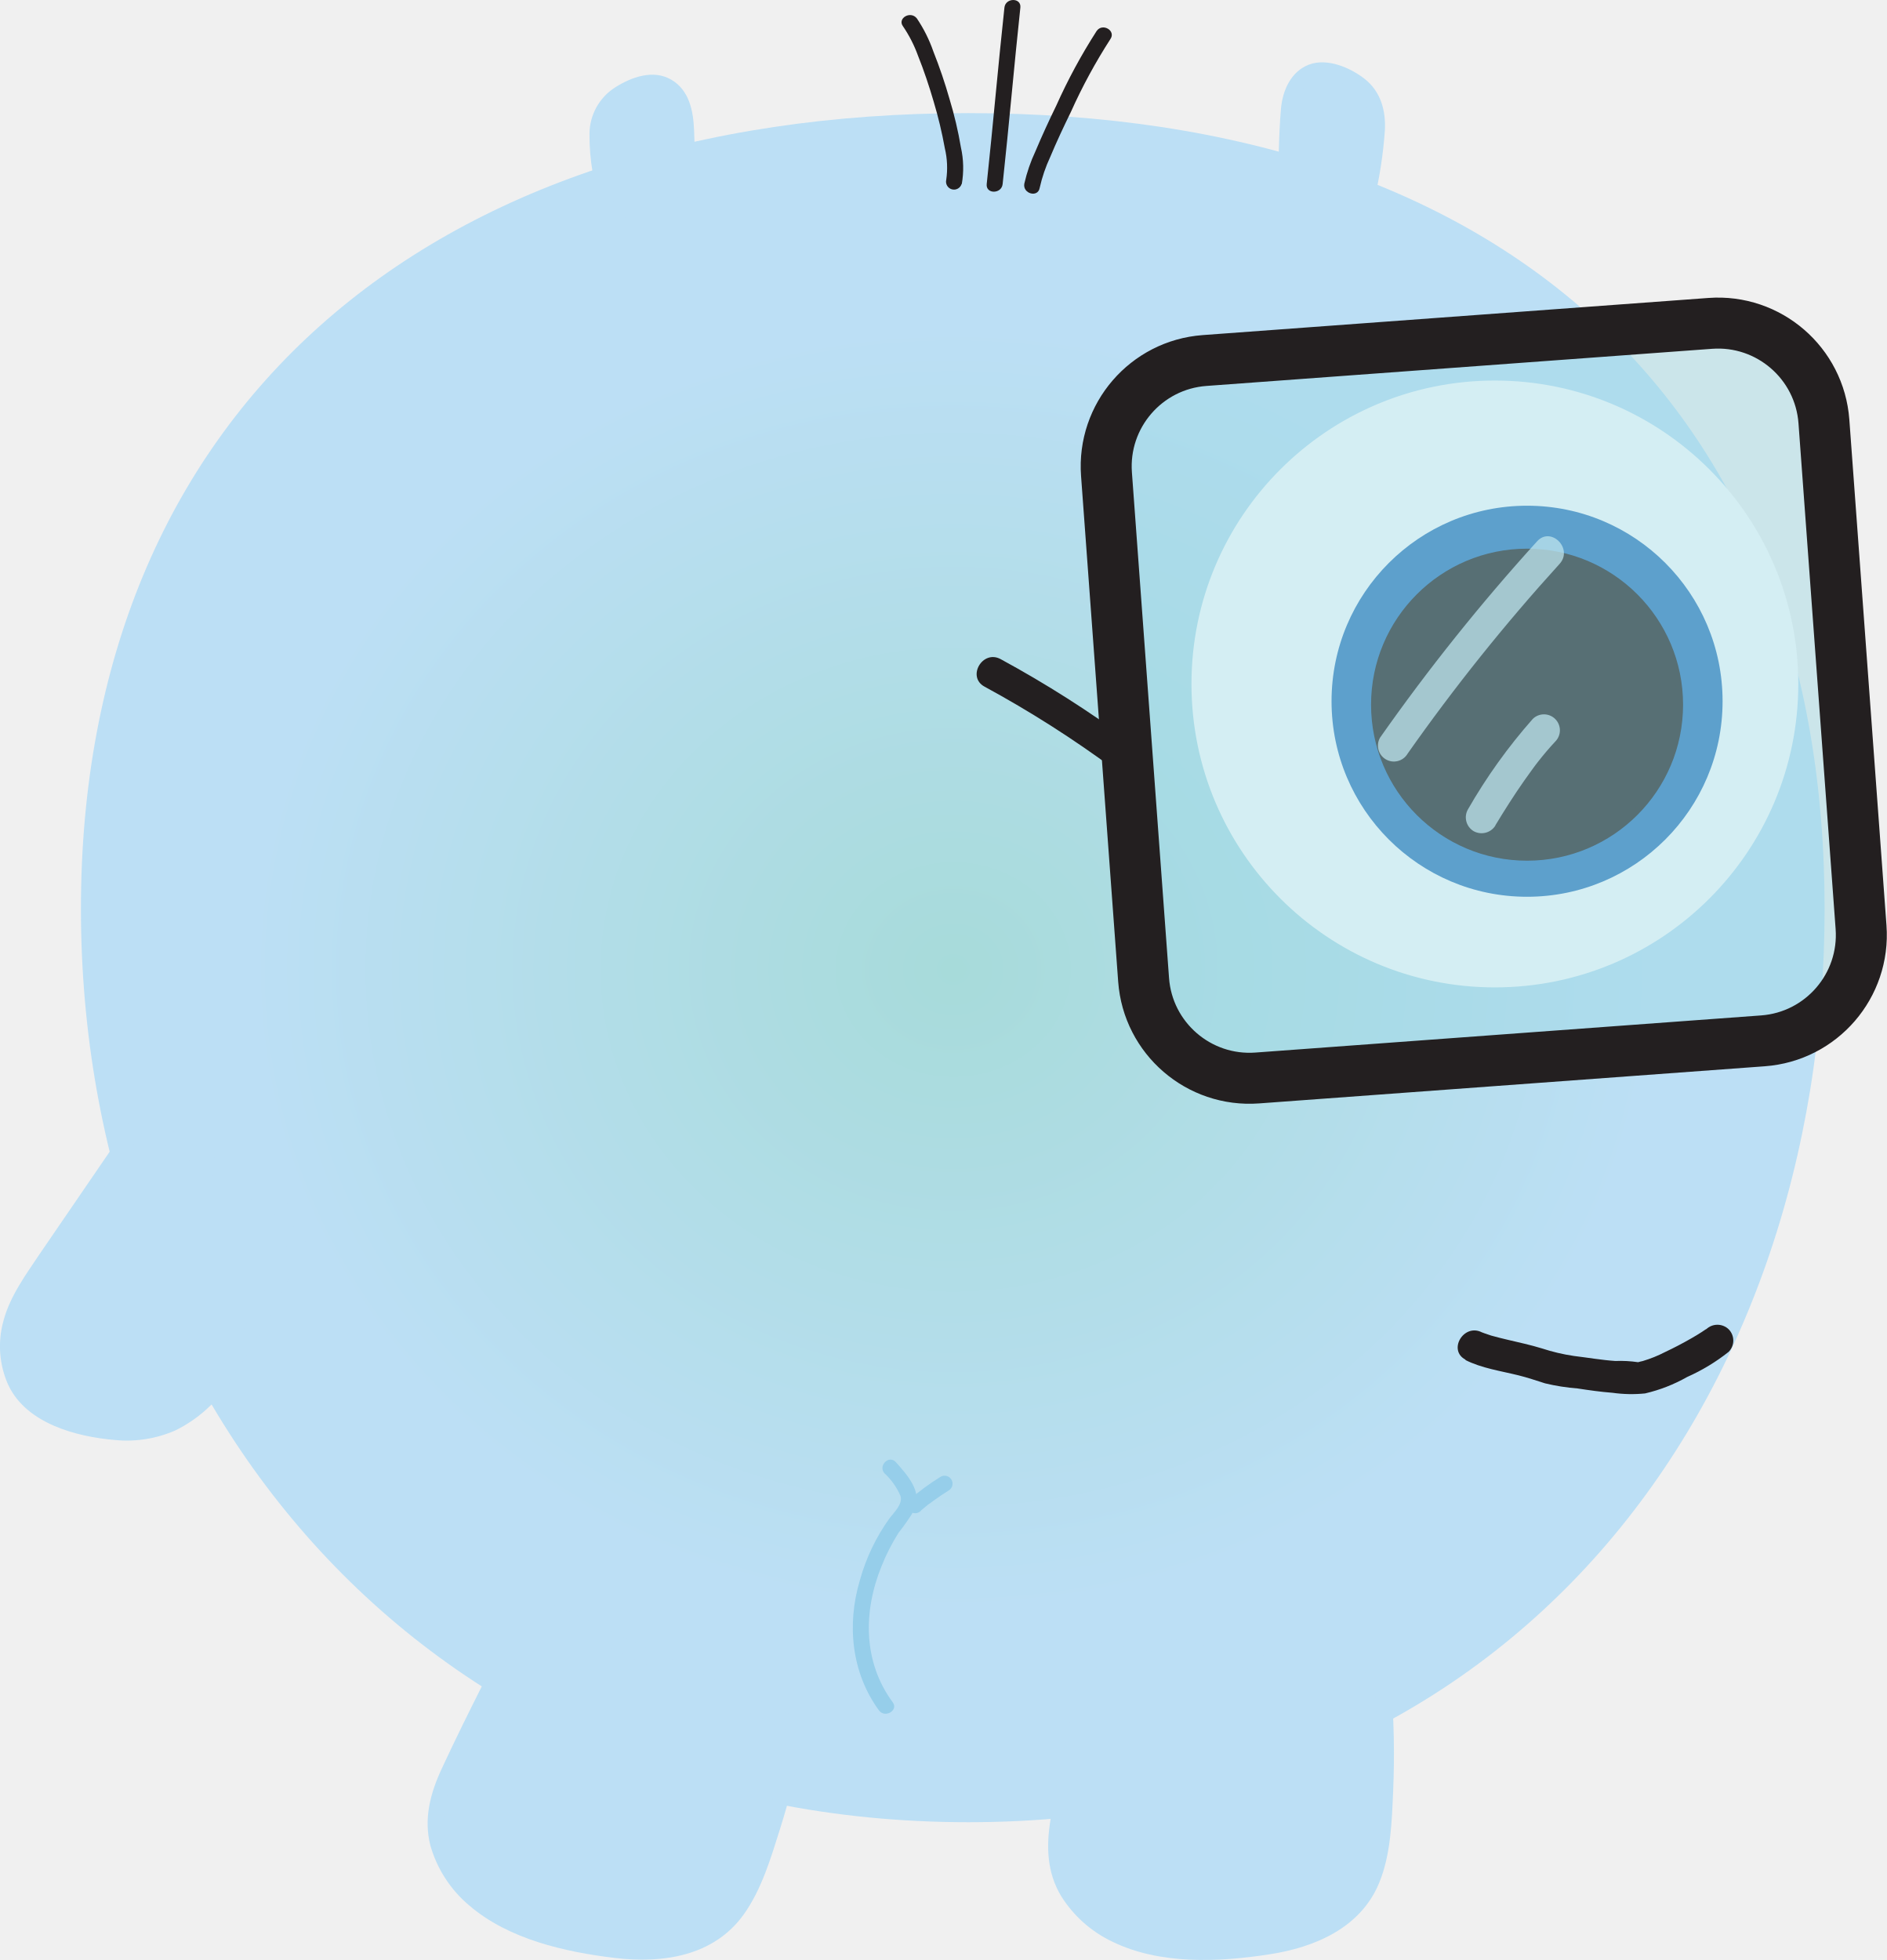
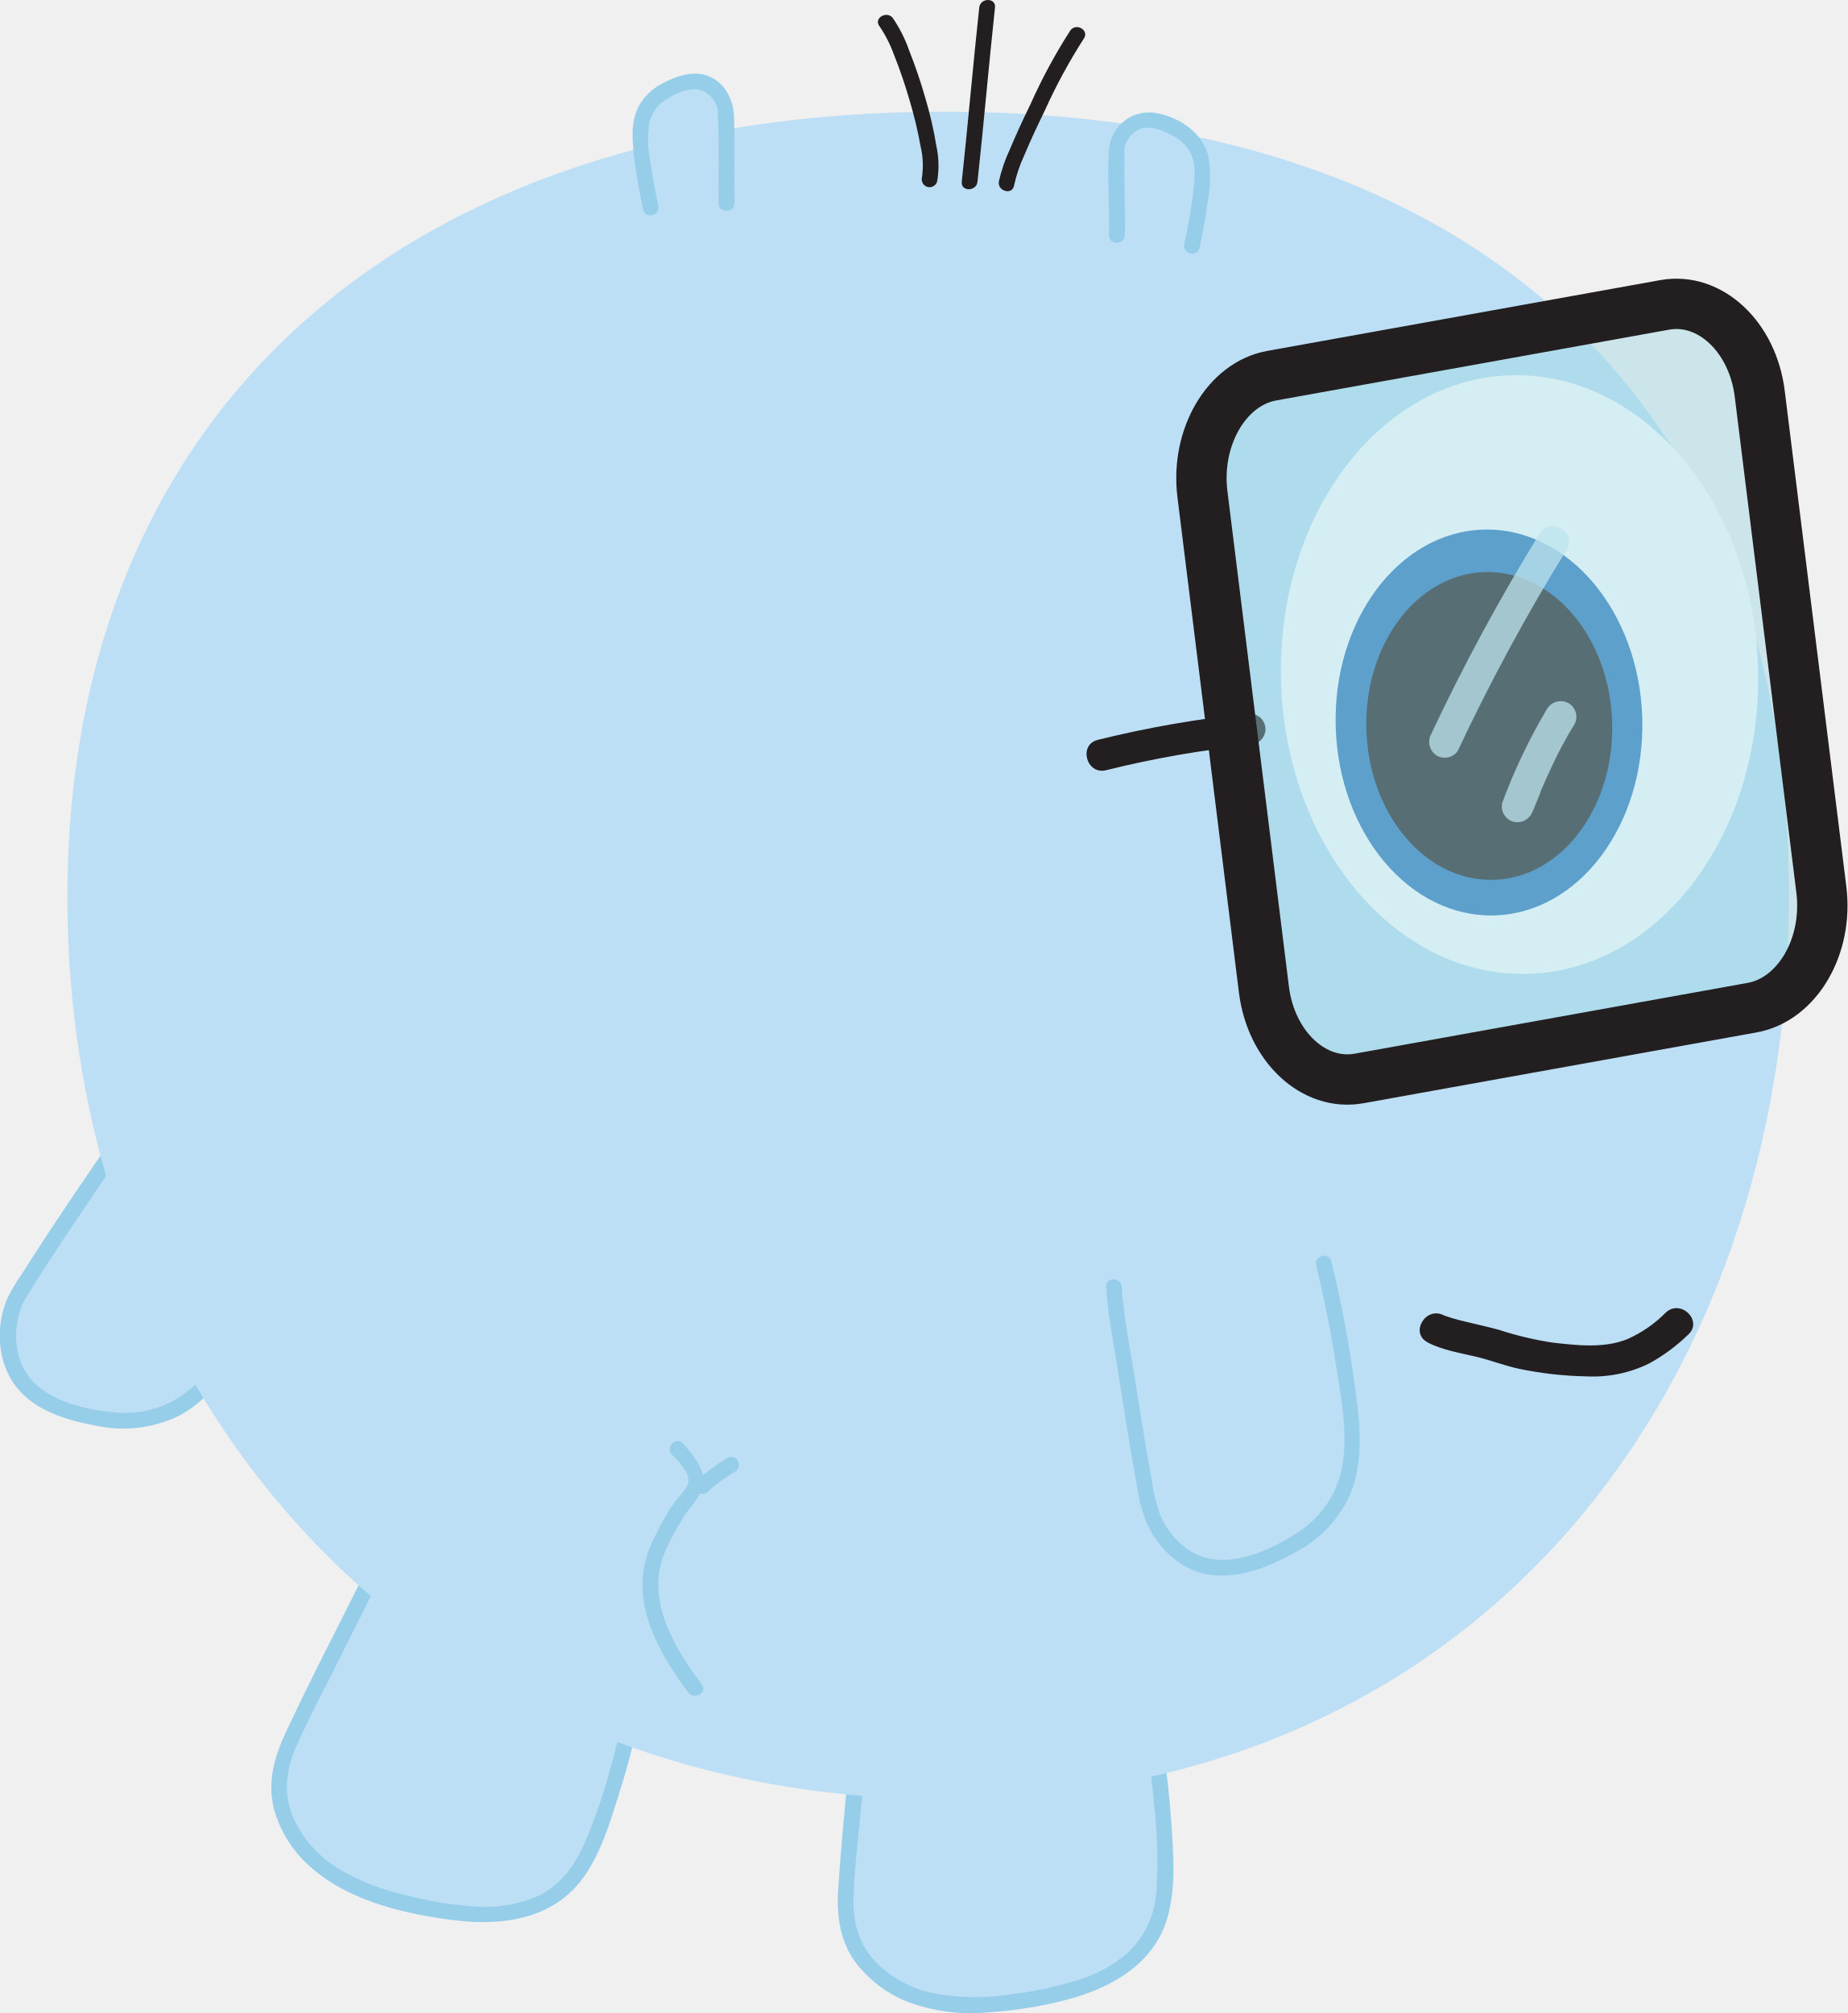
- <svg xmlns="http://www.w3.org/2000/svg" viewBox="0 0 296.07 307.54">
+ <svg xmlns="http://www.w3.org/2000/svg" viewBox="0 0 293.64 319.93">
  <defs>
-     <style>.cls-1{fill:url(#radial-gradient);}.cls-2{fill:#bcdff5;}.cls-3,.cls-6{fill:#231f20;}.cls-4{fill:#fff;stroke:#fff;}.cls-4,.cls-6,.cls-7{stroke-miterlimit:10;}.cls-5{fill:#2e76bb;}.cls-6,.cls-7{stroke:#231f20;}.cls-7{fill:#9cd9e5;fill-opacity:0.43;stroke-width:8px;}.cls-8{opacity:0.75;}.cls-9{fill:#bde4ed;}.cls-10{fill:#96ceea;}</style>
-     <radialGradient id="radial-gradient" cx="28.81" cy="-6.26" r="136.45" gradientTransform="matrix(-1.04, 0, 0, 0.95, 179.55, 158.07)" gradientUnits="userSpaceOnUse">
-       <stop offset="0" stop-color="#a7dbda" />
-       <stop offset="0.78" stop-color="#bcdff5" />
-     </radialGradient>
+     <style>.cls-1{fill:#bcdff5;}.cls-2{fill:#96ceea;}.cls-3,.cls-6{fill:#231f20;}.cls-4{fill:#fff;stroke:#fff;}.cls-4,.cls-6,.cls-7{stroke-miterlimit:10;}.cls-5{fill:#2e76bb;}.cls-6,.cls-7{stroke:#231f20;}.cls-7{fill:#9cd9e5;fill-opacity:0.43;stroke-width:8px;}.cls-8{opacity:0.75;}.cls-9{fill:#bde4ed;}</style>
  </defs>
  <g id="Layer_2" data-name="Layer 2">
    <g id="Layer_1-2" data-name="Layer 1">
-       <path class="cls-1" d="M12.7,142.61c0,77.62,53.76,143.31,139.23,143.31s134.38-65.69,134.38-143.31S237.41,17.75,151.93,17.75,12.7,65,12.7,142.61Z" />
-       <path class="cls-2" d="M83.53,251.59,71.39,276.07c-1.34,2.71-2.71,5.48-3,8.48-.58,5.66,2.8,11.17,7.38,14.53S86,304,91.55,305.15c7.51,1.56,16.23,2.18,21.92-2.95,2.92-2.65,4.53-6.42,5.88-10.12A131.14,131.14,0,0,0,125.1,271Z" />
-       <path class="cls-2" d="M82.45,251c-4.38,8.84-9,17.6-13.14,26.53-1.77,3.82-2.85,7.78-1.79,12A19.15,19.15,0,0,0,73.65,299c6.15,5.28,15,7.28,22.83,8.22,7.52.9,15.51-.27,20.21-6.81,2.81-3.92,4.27-8.87,5.7-13.41a132.59,132.59,0,0,0,3.92-15.71,1.29,1.29,0,0,0-.58-1.41l-14-6.53L89.36,252.93l-5.2-2.42c-1.45-.68-2.72,1.47-1.26,2.15l14,6.53,22.37,10.43,5.19,2.42-.57-1.42q-1.2,6.45-3,12.75a85.65,85.65,0,0,1-4.14,11.88c-1.55,3.38-3.7,6.34-7.09,8A20.5,20.5,0,0,1,99.56,305a56.64,56.64,0,0,1-10.81-1.73,36.86,36.86,0,0,1-11-4.29,18.3,18.3,0,0,1-7.19-8.16c-1.58-3.76-1.12-7.55.5-11.23,2-4.52,4.36-8.9,6.56-13.33l7-14C85.32,250.78,83.17,249.51,82.45,251Z" />
-       <path class="cls-2" d="M171.79,256.43l-5.27,26.83c-.58,3-1.16,6-.67,9,.92,5.61,5.63,10,10.94,12.07s11.17,2.05,16.84,1.7c7.65-.48,16.24-2.17,20.37-8.63,2.12-3.32,2.68-7.38,3-11.31a131.15,131.15,0,0,0,0-21.89Z" />
-       <path class="cls-2" d="M170.58,256.1,167.66,271c-.95,4.83-2,9.67-2.82,14.53-.69,4.18-.56,8.3,1.68,12a19.18,19.18,0,0,0,8,7.12c7.43,3.65,16.69,3.24,24.67,2,7.11-1.09,14.29-4.13,17.21-11.18,1.86-4.51,2-9.71,2.21-14.52a134.42,134.42,0,0,0-.34-16.79,1.28,1.28,0,0,0-.92-1.2l-15.23-2.61-24.32-4.16-5.65-1c-1.58-.27-2.25,2.14-.67,2.41l15.23,2.61L211,264.41l5.65,1-.92-1.21a134.73,134.73,0,0,1,.44,13.63,77.08,77.08,0,0,1-1,12.78,15.11,15.11,0,0,1-5.05,9.24,21.32,21.32,0,0,1-9,3.93,55.74,55.74,0,0,1-10.47,1.14,36.57,36.57,0,0,1-12.32-1.35,18.21,18.21,0,0,1-8.67-5.77,13.46,13.46,0,0,1-2.62-10.58c.64-5.05,1.89-10.07,2.87-15.06l3-15.36C173.3,255.2,170.89,254.52,170.58,256.1Z" />
-       <path class="cls-3" d="M172.08,4.86a88.54,88.54,0,0,0-6.33,11.7c-1.15,2.36-2.25,4.75-3.27,7.17a25.11,25.11,0,0,0-1.75,5.09c-.28,1.57,2.13,2.25,2.41.67a23.92,23.92,0,0,1,1.66-4.87c1-2.39,2.1-4.73,3.24-7.06a86.35,86.35,0,0,1,6.2-11.43c.91-1.33-1.25-2.58-2.16-1.27Z" />
-       <path class="cls-3" d="M157.61,1.19c-1,9.23-1.79,18.47-2.78,27.69-.17,1.6,2.33,1.59,2.5,0,1-9.22,1.79-18.46,2.78-27.69.17-1.59-2.33-1.58-2.5,0Z" />
-       <path class="cls-3" d="M150.92,28.87a14.66,14.66,0,0,0-.14-5.75A61.08,61.08,0,0,0,149,15.55a78.16,78.16,0,0,0-2.54-7.47,22.48,22.48,0,0,0-2.59-5.19c-1-1.27-3.13,0-2.16,1.26a20.69,20.69,0,0,1,2.34,4.59c.94,2.35,1.74,4.75,2.45,7.18a66.56,66.56,0,0,1,1.76,7.35,13.15,13.15,0,0,1,.22,4.94,1.25,1.25,0,0,0,2.41.66Z" />
-       <path class="cls-2" d="M22.13,175.73,6.69,198.29a37.85,37.85,0,0,0-4.46,7.77c-1.92,5.15-.87,10,1.65,12.95s6.29,4.16,10.11,5c5.16,1.18,11.46,1.49,17-3.34,2.86-2.48,5-6,7-9.34a193.68,193.68,0,0,0,9.81-19.32Z" />
-       <path class="cls-2" d="M21.05,175.1,6.17,196.84C4,200.09,1.56,203.4.54,207.26a14.77,14.77,0,0,0,.78,10.1c2.86,6,10.61,8.07,16.72,8.59a19,19,0,0,0,9.51-1.52,21.36,21.36,0,0,0,8.26-7.24,99.45,99.45,0,0,0,7-11.82q3.3-6.23,6.13-12.69a1.29,1.29,0,0,0-.45-1.71L26,176.7l-3.22-2c-1.36-.86-2.62,1.3-1.26,2.16L44,191.09l3.22,2-.45-1.71a186.7,186.7,0,0,1-10.48,20.45,30.53,30.53,0,0,1-6.51,8.25,15.14,15.14,0,0,1-8.88,3.39,26.86,26.86,0,0,1-8.54-1.16c-3-.84-6.15-2.13-8-4.76a11.44,11.44,0,0,1-1.55-9c.78-3.6,2.93-6.67,5-9.66q7.71-11.28,15.44-22.55C24.12,175,22,173.78,21.05,175.1Z" />
-       <path class="cls-2" d="M201.74,30.18l.41-11.39a15.69,15.69,0,0,1,.42-3.71,5.41,5.41,0,0,1,3.76-3.94A7.61,7.61,0,0,1,211,12c2,.88,4.22,2.33,4.89,5.33a15.28,15.28,0,0,1,0,4.87,78.85,78.85,0,0,1-1.49,8.91Z" />
-       <path class="cls-2" d="M203,30.18c.15-4.14.22-8.29.45-12.42a6.42,6.42,0,0,1,1.64-4.55c1.24-1.16,2.81-1,4.33-.53,3,1,5.27,3,5.41,6.31a31.89,31.89,0,0,1-.51,5.85c-.29,2-.67,3.95-1.1,5.9l1.2-.92-12.67-.89c-1.6-.11-1.6,2.39,0,2.5l12.67.89a1.26,1.26,0,0,0,1.21-.91,67.17,67.17,0,0,0,1.68-11c.16-3.12-.68-6.09-3.21-8.06-2.25-1.75-5.82-3.27-8.65-2.23s-4.2,4-4.45,7c-.38,4.35-.34,8.76-.5,13.11C200.44,31.79,202.94,31.79,203,30.18Z" />
-       <path class="cls-2" d="M108.07,32.13l-.4-11.39a15.13,15.13,0,0,0-.43-3.71,5.4,5.4,0,0,0-3.76-3.94,7.62,7.62,0,0,0-4.64.82A7.6,7.6,0,0,0,94,19.24a15,15,0,0,0,0,4.87A79.21,79.21,0,0,0,95.4,33Z" />
-       <path class="cls-2" d="M109.32,32.13c-.14-3.91-.26-7.82-.41-11.73-.12-3-.75-6.25-3.58-7.9s-6.25-.4-8.75,1.18a8.69,8.69,0,0,0-4.08,7.26A34.27,34.27,0,0,0,93,27.08c.3,2.1.69,4.2,1.16,6.27a1.24,1.24,0,0,0,1.2.92l12.67-.89c1.6-.11,1.61-2.61,0-2.5l-12.67.89,1.21.92q-.66-2.92-1.1-5.9A31,31,0,0,1,95,20.94c.13-3.34,2.41-5.29,5.4-6.31,1.52-.51,3.1-.63,4.33.53a6.43,6.43,0,0,1,1.65,4.55c.23,4.13.3,8.28.44,12.42C106.88,33.73,109.38,33.74,109.32,32.13Z" />
-       <circle class="cls-4" cx="234.57" cy="107.32" r="47.11" />
-       <circle class="cls-5" cx="239.62" cy="110.03" r="30.68" />
-       <circle class="cls-6" cx="239.62" cy="110.57" r="23.98" />
-       <path class="cls-3" d="M177.44,116.42a174.49,174.49,0,0,0-20.43-13c-2.83-1.53-5.35,2.79-2.52,4.32a173.89,173.89,0,0,1,20.42,13,2.52,2.52,0,0,0,3.42-.9,2.55,2.55,0,0,0-.89-3.42Z" />
-       <rect class="cls-7" x="176.39" y="53.49" width="112.88" height="112.88" rx="16.66" transform="translate(-7.43 17.36) rotate(-4.2)" />
+       <path class="cls-1" d="M59.55,249.59,47.4,274.07c-1.34,2.71-2.7,5.48-3,8.48-.58,5.66,2.79,11.17,7.38,14.53S62,302,67.57,303.15c7.5,1.56,16.23,2.18,21.92-2.95,2.92-2.65,4.53-6.42,5.88-10.12A132.18,132.18,0,0,0,101.12,269Z" />
+       <path class="cls-2" d="M58.47,249c-4.38,8.84-9,17.6-13.14,26.53-1.78,3.82-2.85,7.78-1.79,12A19,19,0,0,0,49.67,297c6.15,5.28,15,7.28,22.82,8.22,7.52.9,15.52-.27,20.22-6.81,2.81-3.92,4.27-8.87,5.7-13.41a130.64,130.64,0,0,0,3.91-15.71,1.27,1.27,0,0,0-.57-1.41l-14-6.53L65.37,250.93l-5.19-2.42c-1.45-.68-2.72,1.47-1.26,2.15l14,6.53,22.37,10.43,5.2,2.42-.58-1.42c-.8,4.3-1.79,8.55-3,12.75a85.65,85.65,0,0,1-4.14,11.88c-1.55,3.38-3.7,6.34-7.09,8A20.52,20.52,0,0,1,75.58,303a56.51,56.51,0,0,1-10.81-1.73,36.75,36.75,0,0,1-11-4.29,18.24,18.24,0,0,1-7.19-8.16c-1.59-3.76-1.12-7.55.49-11.23,2-4.52,4.37-8.9,6.56-13.33l7-14C61.34,248.78,59.19,247.51,58.47,249Z" />
+       <path class="cls-1" d="M137.1,270.7l-2.45,27.22c-.27,3-.54,6.09.26,9,1.51,5.48,6.65,9.4,12.14,10.87s11.32.87,16.93-.07c7.56-1.27,15.92-3.84,19.36-10.69,1.76-3.53,1.9-7.62,1.81-11.57a130.3,130.3,0,0,0-2.29-21.76Z" />
+       <path class="cls-2" d="M135.85,270.7c-.89,9.89-2,19.8-2.65,29.71-.25,4.08.29,8.09,2.75,11.45a19.33,19.33,0,0,0,8.52,6.38,29.05,29.05,0,0,0,12.85,1.57,65.42,65.42,0,0,0,12.28-2c6.91-1.84,13.73-5.59,15.89-12.87,1.45-4.87,1-10.3.66-15.3a137.06,137.06,0,0,0-2.08-16.27,1.27,1.27,0,0,0-1.21-.91l-15.42-1-24.62-1.62-5.72-.37c-1.61-.11-1.6,2.39,0,2.5l15.42,1,24.62,1.61,5.72.38-1.2-.92a134.58,134.58,0,0,1,1.83,13.41,77.94,77.94,0,0,1,.31,12.87,14.83,14.83,0,0,1-4.44,9.93,22.19,22.19,0,0,1-8.5,4.59A59.27,59.27,0,0,1,160.32,317a34.16,34.16,0,0,1-12.71-.38,17.81,17.81,0,0,1-8.67-5.05c-2.64-2.88-3.43-6.44-3.29-10.27.19-5,.85-10,1.3-15l1.4-15.59C138.49,269.1,136,269.11,135.85,270.7Z" />
+       <path class="cls-1" d="M22.51,176.34c-1.71,2.49-19.25,28-20.27,30.72-1.92,5.15-.86,10,1.65,12.95s6.3,4.16,10.12,5c5.15,1.18,11.46,1.49,17-3.34,2.87-2.48,5-6,7-9.34a191.66,191.66,0,0,0,9.82-19.32" />
+       <path class="cls-2" d="M21.43,175.71c-6.08,8.88-12.25,17.73-18,26.83A25.17,25.17,0,0,0,1,206.73c-1.71,4.39-1.39,9.85,1.55,13.65s8,5.34,12.57,6.18A20.3,20.3,0,0,0,28.47,225c5.44-2.87,8.67-8.47,11.61-13.64A193.08,193.08,0,0,0,49,193.68c.64-1.45-1.51-2.73-2.16-1.26q-3.32,7.54-7.26,14.77c-2.47,4.54-5,9.48-8.76,13.07a16,16,0,0,1-12.71,4.19c-4.18-.36-9.32-1.53-12.46-4.47-3.41-3.2-3.8-8.45-2.13-12.63-.19.46.11-.2.18-.33.16-.3.33-.59.5-.88.48-.82,1-1.62,1.49-2.42,3.12-4.94,6.41-9.78,9.68-14.63Q19.43,183,23.59,177c.91-1.34-1.26-2.59-2.16-1.27Z" />
+       <path class="cls-1" d="M10.71,142.61c0,77.62,53.77,143.31,139.24,143.31s134.38-65.69,134.38-143.31S235.42,17.75,150,17.75,10.71,65,10.71,142.61Z" />
+       <path class="cls-3" d="M170.09,4.86a88.48,88.48,0,0,0-6.32,11.7c-1.15,2.36-2.26,4.75-3.27,7.17a24.51,24.51,0,0,0-1.75,5.09c-.28,1.57,2.13,2.25,2.41.67a23.3,23.3,0,0,1,1.65-4.87c1-2.39,2.11-4.73,3.24-7.06a88.73,88.73,0,0,1,6.2-11.43c.92-1.33-1.25-2.58-2.16-1.27Z" />
+       <path class="cls-3" d="M155.63,1.19c-1,9.23-1.79,18.47-2.78,27.69-.18,1.6,2.33,1.59,2.5,0,1-9.22,1.79-18.46,2.78-27.69.17-1.59-2.33-1.58-2.5,0Z" />
+       <path class="cls-3" d="M148.93,28.87a14.65,14.65,0,0,0-.13-5.75,61.08,61.08,0,0,0-1.75-7.57,78.16,78.16,0,0,0-2.54-7.47,22.13,22.13,0,0,0-2.6-5.19c-.95-1.27-3.12,0-2.15,1.26a20.23,20.23,0,0,1,2.33,4.59c.95,2.35,1.75,4.75,2.46,7.18a66.56,66.56,0,0,1,1.76,7.35,13.15,13.15,0,0,1,.21,4.94,1.25,1.25,0,0,0,2.41.66Z" />
+       <path class="cls-1" d="M177.51,37.34c0-1.25-.25-13.09.08-14.26a5.4,5.4,0,0,1,3.76-3.94A7.62,7.62,0,0,1,186,20a7.63,7.63,0,0,1,4.89,5.33,15.28,15.28,0,0,1,0,4.87,78.85,78.85,0,0,1-1.49,8.91" />
+       <path class="cls-2" d="M178.76,37.34c.11-4-.14-8-.06-12,0-.39,0-.79,0-1.18l0-.51c0-.17.08-.44,0-.12a4.38,4.38,0,0,1,2.4-3c1.69-.7,3.8.24,5.29,1.06a6.22,6.22,0,0,1,3,3.14c.8,2.06.4,4.46.14,6.58q-.48,3.76-1.32,7.45c-.35,1.57,2.06,2.24,2.41.67.55-2.44,1-4.89,1.31-7.36a20.12,20.12,0,0,0,.14-7.09c-.86-3.82-4.55-6.32-8.23-7a6.39,6.39,0,0,0-7.57,5.52,62.93,62.93,0,0,0-.09,6.73c0,2.38.14,4.78.07,7.16,0,1.61,2.45,1.61,2.5,0Z" />
+       <path class="cls-1" d="M115.51,32.34c-.05-1.25.08-14.14-.25-15.31a5.4,5.4,0,0,0-3.76-3.94,7.62,7.62,0,0,0-4.64.82A7.63,7.63,0,0,0,102,19.24a15.28,15.28,0,0,0,0,4.87A79.23,79.23,0,0,0,103.42,33" />
+       <path class="cls-2" d="M116.76,32.34c-.15-4.65.1-9.31-.12-14-.14-2.85-1.76-5.7-4.7-6.45-2.23-.58-4.61.29-6.58,1.32a8.88,8.88,0,0,0-3.9,3.77c-1.2,2.41-1,5.08-.71,7.67a84.78,84.78,0,0,0,1.46,8.67c.36,1.57,2.77.91,2.42-.66-.5-2.2-.91-4.42-1.21-6.65a18.78,18.78,0,0,1-.24-6.47,5.9,5.9,0,0,1,2.79-3.8c1.49-.92,3.65-1.94,5.42-1.41a4.26,4.26,0,0,1,2.68,3.09c0,.06,0-.31,0,0l0,.45c0,.41,0,.82.06,1.22.07,2.4.07,4.81.08,7.21,0,2-.06,4,0,6,0,1.61,2.55,1.62,2.5,0Z" />
+       <ellipse class="cls-4" cx="241.5" cy="107.21" rx="37.42" ry="47.09" transform="translate(-2.99 7) rotate(-1.65)" />
+       <ellipse class="cls-5" cx="236.64" cy="114.83" rx="24.37" ry="30.67" transform="translate(-3.21 6.86) rotate(-1.65)" />
+       <ellipse class="cls-6" cx="236.68" cy="115.38" rx="19.04" ry="23.97" transform="translate(-3.22 6.86) rotate(-1.65)" />
+       <path class="cls-3" d="M198.62,113.39a173.4,173.4,0,0,0-24.16,4.2c-3.12.78-1.8,5.6,1.33,4.82a165,165,0,0,1,22.83-4,2.57,2.57,0,0,0,2.5-2.5,2.51,2.51,0,0,0-2.5-2.5Z" />
+       <path class="cls-2" d="M106.82,231.19c.91,1,2.41,2.4,2.58,3.83s-1.47,2.73-2.19,3.72a36.85,36.85,0,0,0-2.83,4.86,20.14,20.14,0,0,0-2,5.29c-1.42,7.38,2.8,14.44,7,20.09.95,1.27,3.12,0,2.16-1.27-4.44-5.9-9-13.5-5.9-21a42.15,42.15,0,0,1,2.87-5.39c.8-1.37,2-2.52,2.71-3.9,1.68-3-.7-5.75-2.68-8-1.07-1.2-2.84.58-1.77,1.77Z" />
+       <path class="cls-3" d="M226.93,213.38c2.42,1.23,5.22,1.66,7.84,2.29,2.26.55,4.43,1.41,6.71,1.89a58.14,58.14,0,0,0,10.61,1.19,20.31,20.31,0,0,0,10-2.05,28.44,28.44,0,0,0,6.21-4.59c2.39-2.17-1.15-5.69-3.53-3.53a20,20,0,0,1-6.12,4.24c-3.73,1.52-8.07,1-12,.55a53.26,53.26,0,0,1-8.37-2c-1.7-.47-3.42-.85-5.14-1.26-.74-.18-1.48-.36-2.21-.57l-1.06-.34-.45-.17q.39.17,0,0c-2.87-1.45-5.4,2.86-2.52,4.31Z" />
+       <path class="cls-2" d="M112.55,237q.53-.47,1.08-.9l.27-.21s.18-.15,0,0,0,0,0,0l.58-.44c.76-.55,1.54-1.08,2.34-1.57a1.25,1.25,0,0,0-1.26-2.16,37.19,37.19,0,0,0-4.87,3.58,1.26,1.26,0,0,0,0,1.77,1.28,1.28,0,0,0,1.77,0Z" />
+       <path class="cls-1" d="M177.05,204.54c.16,3,4.79,32.33,5.64,35.11,1.6,5.26,5.41,8.5,9.18,9.28s7.52-.52,11.09-2.15c4.81-2.19,10-5.78,11.49-13,.77-3.72.39-7.8-.11-11.69a191,191,0,0,0-3.94-21.3" />
+       <path class="cls-2" d="M175.8,204.54c.26,4.52,1.21,9.08,1.91,13.56.94,6.09,1.9,12.18,3,18.24a24.7,24.7,0,0,0,1.52,5.68c1.68,3.81,5,7.15,9.14,8.09,5,1.11,10.21-1,14.49-3.4a19.47,19.47,0,0,0,8.39-8.48c2.66-5.64,1.9-11.94,1.09-17.91a194.09,194.09,0,0,0-3.76-19.86c-.38-1.56-2.79-.9-2.41.67q2,8.18,3.27,16.5c.81,5.23,1.91,11,.7,16.22a15.76,15.76,0,0,1-6.82,9.65c-3.57,2.39-8.3,4.61-12.66,4.4s-7.81-3.48-9.38-7.4a25.61,25.61,0,0,1-1.15-4.74c-1-5.56-1.91-11.15-2.78-16.74-.75-4.79-1.79-9.67-2.07-14.48-.1-1.6-2.6-1.61-2.5,0Z" />
+       <path class="cls-7" d="M278.45,160.15,216,171.4c-7.2,1.3-14-5.06-15.13-14.13L191.1,78.55c-1.13-9.06,3.84-17.54,11-18.84l62.45-11.25c7.19-1.3,14,5.06,15.12,14.13l9.78,78.72C290.61,150.37,285.65,158.85,278.45,160.15Z" />
      <g class="cls-8">
-         <path class="cls-9" d="M220.88,118.25a304.9,304.9,0,0,1,23.85-29.78c2.16-2.38-1.36-5.92-3.53-3.54a316,316,0,0,0-24.64,30.8,2.5,2.5,0,0,0,4.32,2.52Z" />
+         <path class="cls-9" d="M231.74,119.2A318.8,318.8,0,0,1,249,87.33c1.69-2.74-2.63-5.26-4.32-2.52a320.69,320.69,0,0,0-17.23,31.86,2.57,2.57,0,0,0,.9,3.42,2.52,2.52,0,0,0,3.42-.89Z" />
      </g>
      <g class="cls-8">
-         <path class="cls-9" d="M234.66,129.48c1.44-2.38,2.93-4.73,4.52-7,.4-.57.81-1.14,1.22-1.7.19-.27.39-.53.58-.79l.3-.38c-.25.31.08-.11.12-.16.84-1.07,1.71-2.1,2.64-3.09a2.5,2.5,0,0,0-3.54-3.54A85.94,85.94,0,0,0,230.34,127a2.53,2.53,0,0,0,.9,3.42,2.56,2.56,0,0,0,3.42-.9Z" />
+         <path class="cls-9" d="M243.64,128.85c.24-.6.48-1.21.73-1.81.12-.31.25-.61.38-.92s.13-.31,0-.1l.2-.47c.52-1.21,1.06-2.42,1.62-3.62a60,60,0,0,1,3.62-6.75,2.52,2.52,0,0,0-.9-3.42,2.56,2.56,0,0,0-3.42.9,90.44,90.44,0,0,0-7.1,14.86,2.52,2.52,0,0,0,1.75,3.08,2.58,2.58,0,0,0,3.08-1.75Z" />
      </g>
-       <path class="cls-10" d="M138.81,231.19a10.46,10.46,0,0,1,2.49,3.53c.39,1.28-1,2.57-1.71,3.5a30.65,30.65,0,0,0-4.67,9.76c-2.06,6.92-1.32,14.49,3,20.39.94,1.28,3.11,0,2.16-1.27-4.67-6.34-4.64-14.26-1.75-21.36A31.84,31.84,0,0,1,141,240.5a32.9,32.9,0,0,0,2.46-3.54c1.36-2.86-1.1-5.53-2.89-7.54-1.08-1.2-2.84.58-1.77,1.77Z" />
-       <path class="cls-3" d="M229.91,213.38c2.58,1.31,5.58,1.73,8.36,2.42,1.42.35,2.79.82,4.18,1.26a32.47,32.47,0,0,0,5.09.8c1.83.28,3.65.54,5.49.68a21.33,21.33,0,0,0,5.11.1,24.75,24.75,0,0,0,6.6-2.58,30.08,30.08,0,0,0,6.52-3.95,2.52,2.52,0,0,0,0-3.53,2.55,2.55,0,0,0-3.54,0c-.48.42.38-.22-.05,0-.22.13-.42.29-.63.42-.54.35-1.09.68-1.65,1-1.34.77-2.72,1.49-4.12,2.15a20,20,0,0,1-3.5,1.41c-.24.06-.49.1-.73.18s.5.12,0,0a19.25,19.25,0,0,0-3.57-.19c-2.19-.15-4.33-.53-6.51-.79a30,30,0,0,1-5-1.18c-1.79-.55-3.61-.94-5.43-1.37-.85-.2-1.7-.41-2.55-.65l-1-.34-.46-.17q.39.17,0,0c-2.86-1.45-5.4,2.86-2.52,4.31Z" />
-       <path class="cls-10" d="M144.53,237q.54-.47,1.08-.9l.27-.21s.19-.15,0,0,0,0,.05,0l.58-.44c.76-.55,1.54-1.08,2.34-1.57a1.25,1.25,0,1,0-1.26-2.16,37.88,37.88,0,0,0-4.87,3.58,1.25,1.25,0,1,0,1.77,1.77Z" />
    </g>
  </g>
</svg>
